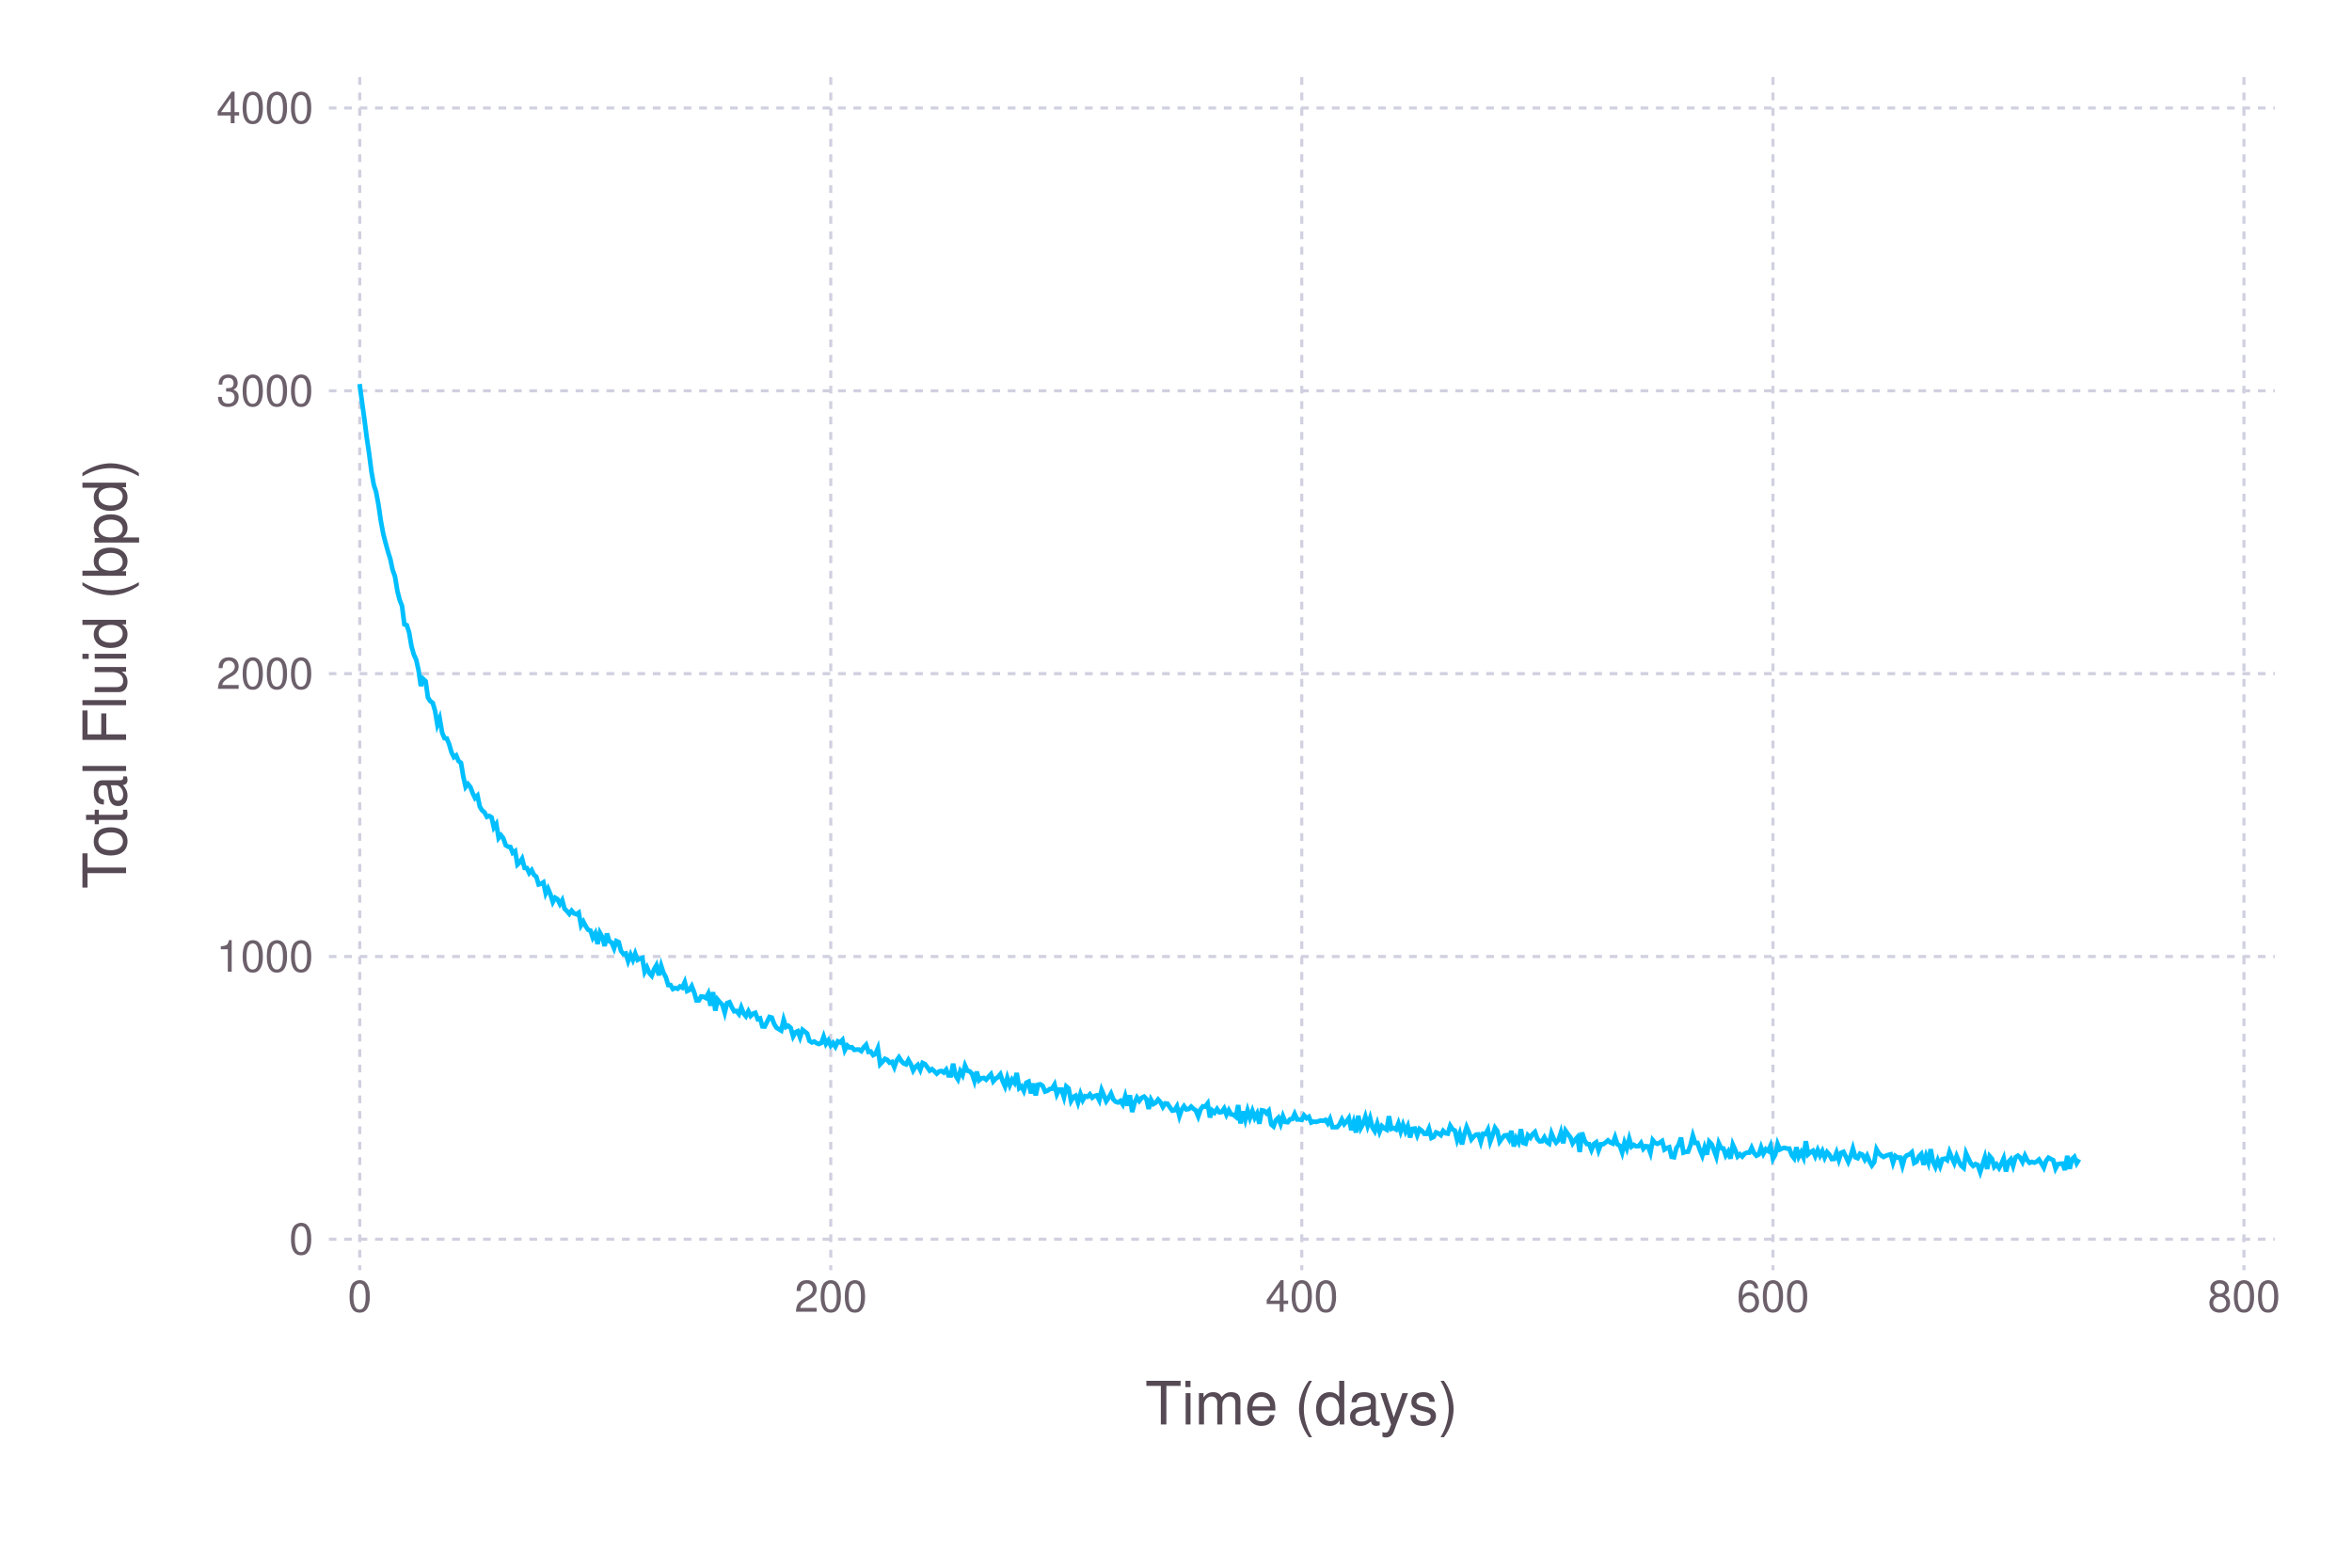
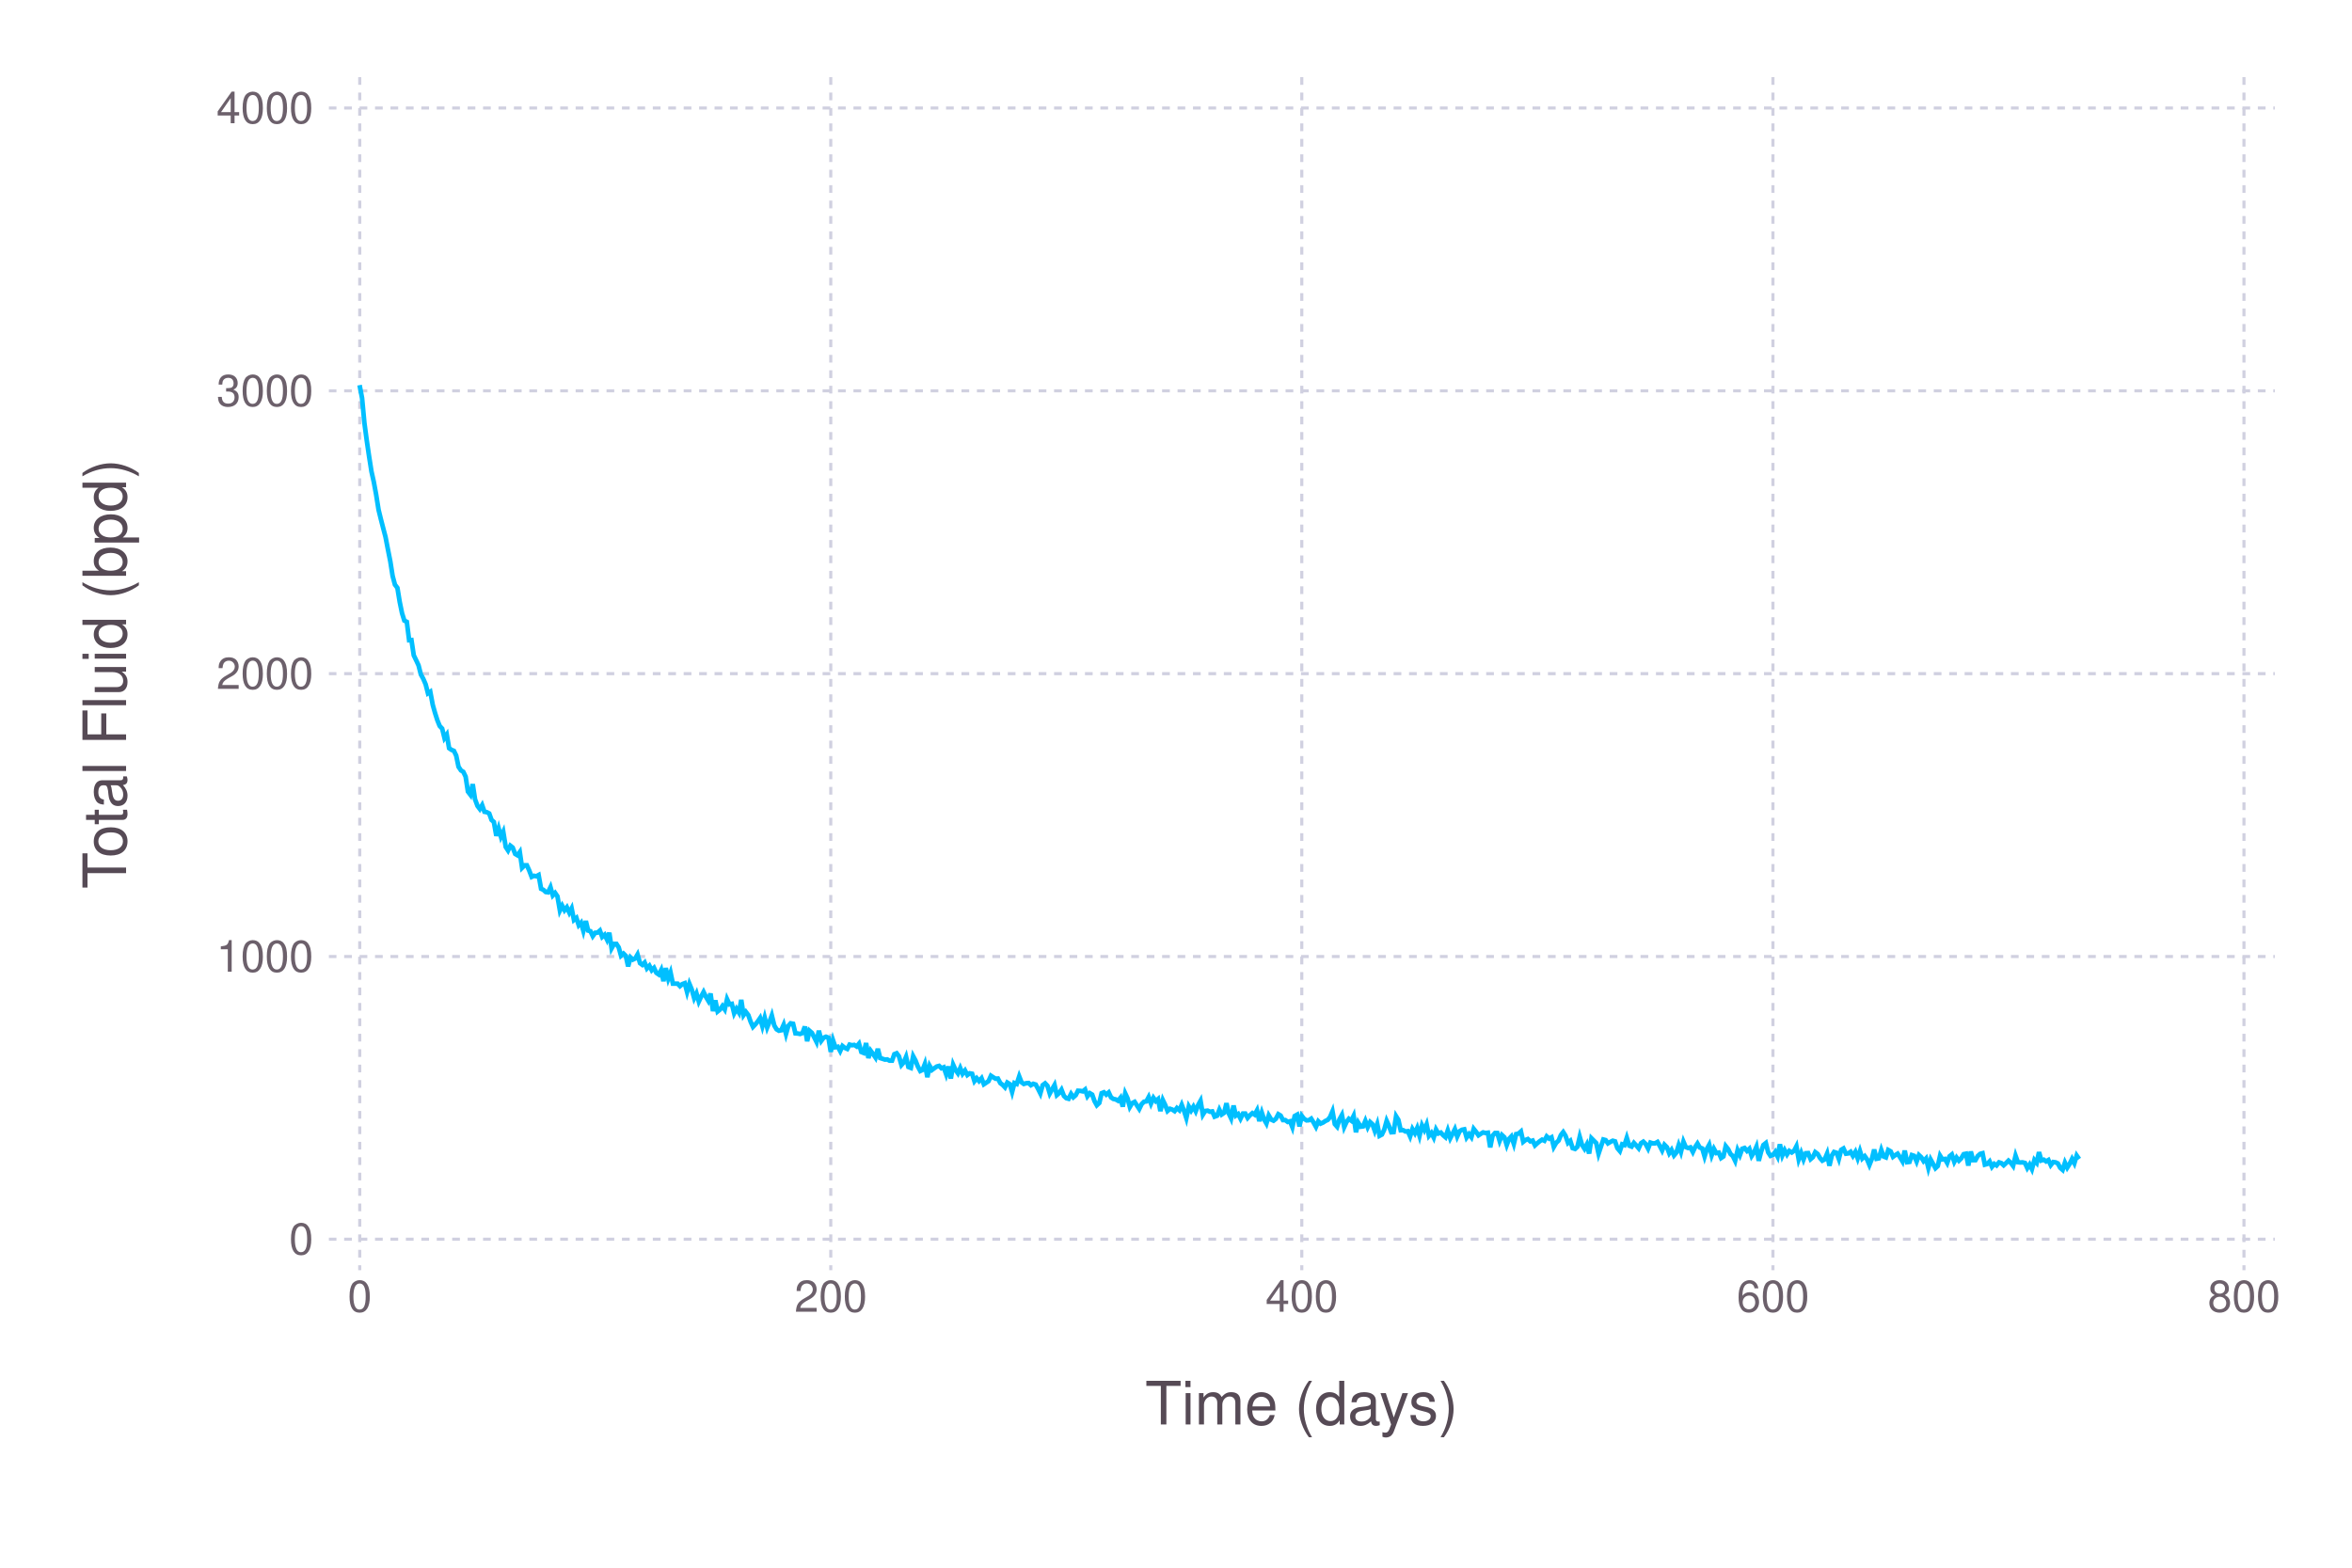
<svg xmlns="http://www.w3.org/2000/svg" version="1.2" width="152.4mm" height="101.6mm" viewBox="0 0 152.4 101.6" stroke="none" fill="#000000" stroke-width="0.3" font-size="3.88">
  <defs>
    <marker id="arrow" markerWidth="15" markerHeight="7" refX="5" refY="3.5" orient="auto" markerUnits="strokeWidth">
      <path d="M0,0 L15,3.5 L0,7 z" stroke="context-stroke" fill="context-stroke" />
    </marker>
  </defs>
-   <g class="plotroot xscalable yscalable" id="img-07c123fe-1">
-     <g font-size="3.88" font-family="'PT Sans','Helvetica Neue','Helvetica',sans-serif" fill="#564A55" stroke="#000000" stroke-opacity="0.000" id="img-07c123fe-2">
+   <g class="plotroot xscalable yscalable" id="img-53066607-1">
+     <g font-size="3.88" font-family="'PT Sans','Helvetica Neue','Helvetica',sans-serif" fill="#564A55" stroke="#000000" stroke-opacity="0.000" id="img-53066607-2">
      <g transform="translate(84.35,89.99)">
        <g class="primitive">
          <text text-anchor="middle" dy="0.6em">Time (days)</text>
        </g>
      </g>
    </g>
-     <g class="guide xlabels" font-size="2.82" font-family="'PT Sans Caption','Helvetica Neue','Helvetica',sans-serif" fill="#6C606B" id="img-07c123fe-3">
+     <g class="guide xlabels" font-size="2.82" font-family="'PT Sans Caption','Helvetica Neue','Helvetica',sans-serif" fill="#6C606B" id="img-53066607-3">
      <g transform="translate(23.31,83.32)">
        <g class="primitive">
          <text text-anchor="middle" dy="0.6em">0</text>
        </g>
      </g>
      <g transform="translate(53.83,83.32)">
        <g class="primitive">
          <text text-anchor="middle" dy="0.6em">200</text>
        </g>
      </g>
      <g transform="translate(84.35,83.32)">
        <g class="primitive">
          <text text-anchor="middle" dy="0.6em">400</text>
        </g>
      </g>
      <g transform="translate(114.88,83.32)">
        <g class="primitive">
          <text text-anchor="middle" dy="0.6em">600</text>
        </g>
      </g>
      <g transform="translate(145.4,83.32)">
        <g class="primitive">
          <text text-anchor="middle" dy="0.6em">800</text>
        </g>
      </g>
    </g>
-     <g clip-path="url(#img-07c123fe-4)">
-       <g id="img-07c123fe-5">
-         <g pointer-events="visible" stroke-width="0.3" fill="#000000" fill-opacity="0.000" stroke="#000000" stroke-opacity="0.000" class="guide background" id="img-07c123fe-6">
-           <g transform="translate(84.35,43.66)" id="img-07c123fe-7">
-             <path d="M-63.05,-38.66 L 63.05 -38.66 63.05 38.66 -63.05 38.66 z" class="primitive" />
+     <g clip-path="url(#img-53066607-4)">
+       <g id="img-53066607-5">
+         <g pointer-events="visible" stroke-width="0.3" fill="#000000" fill-opacity="0.000" stroke="#000000" stroke-opacity="0.000" class="guide background" id="img-53066607-6">
+           <g transform="translate(84.35,43.66)" id="img-53066607-7">
+             <path d="M-63.05,-38.66 L63.05,-38.66 63.05,38.66 -63.05,38.66  z" class="primitive" />
          </g>
        </g>
-         <g class="guide ygridlines xfixed" stroke-dasharray="0.5,0.5" stroke-width="0.2" stroke="#D0D0E0" id="img-07c123fe-8">
-           <g transform="translate(84.35,80.31)" id="img-07c123fe-9">
-             <path fill="none" d="M-63.05,0 L 63.05 0" class="primitive" />
+         <g class="guide ygridlines xfixed" stroke-dasharray="0.5,0.5" stroke-width="0.2" stroke="#D0D0E0" id="img-53066607-8">
+           <g transform="translate(84.35,80.31)" id="img-53066607-9">
+             <path fill="none" d="M-63.05,0 L63.05,0 " class="primitive" />
          </g>
-           <g transform="translate(84.35,61.99)" id="img-07c123fe-10">
-             <path fill="none" d="M-63.05,0 L 63.05 0" class="primitive" />
+           <g transform="translate(84.35,61.99)" id="img-53066607-10">
+             <path fill="none" d="M-63.05,0 L63.05,0 " class="primitive" />
          </g>
-           <g transform="translate(84.35,43.66)" id="img-07c123fe-11">
-             <path fill="none" d="M-63.05,0 L 63.05 0" class="primitive" />
+           <g transform="translate(84.35,43.66)" id="img-53066607-11">
+             <path fill="none" d="M-63.05,0 L63.05,0 " class="primitive" />
          </g>
-           <g transform="translate(84.35,25.33)" id="img-07c123fe-12">
-             <path fill="none" d="M-63.05,0 L 63.05 0" class="primitive" />
+           <g transform="translate(84.35,25.33)" id="img-53066607-12">
+             <path fill="none" d="M-63.05,0 L63.05,0 " class="primitive" />
          </g>
-           <g transform="translate(84.35,7)" id="img-07c123fe-13">
-             <path fill="none" d="M-63.05,0 L 63.05 0" class="primitive" />
+           <g transform="translate(84.35,7)" id="img-53066607-13">
+             <path fill="none" d="M-63.05,0 L63.05,0 " class="primitive" />
          </g>
        </g>
-         <g class="guide xgridlines yfixed" stroke-dasharray="0.5,0.5" stroke-width="0.2" stroke="#D0D0E0" id="img-07c123fe-14">
-           <g transform="translate(23.31,43.66)" id="img-07c123fe-15">
-             <path fill="none" d="M0,-38.66 L 0 38.66" class="primitive" />
+         <g class="guide xgridlines yfixed" stroke-dasharray="0.5,0.5" stroke-width="0.2" stroke="#D0D0E0" id="img-53066607-14">
+           <g transform="translate(23.31,43.66)" id="img-53066607-15">
+             <path fill="none" d="M0,-38.66 L0,38.66 " class="primitive" />
          </g>
-           <g transform="translate(53.83,43.66)" id="img-07c123fe-16">
-             <path fill="none" d="M0,-38.66 L 0 38.66" class="primitive" />
+           <g transform="translate(53.83,43.66)" id="img-53066607-16">
+             <path fill="none" d="M0,-38.66 L0,38.66 " class="primitive" />
          </g>
-           <g transform="translate(84.35,43.66)" id="img-07c123fe-17">
-             <path fill="none" d="M0,-38.66 L 0 38.66" class="primitive" />
+           <g transform="translate(84.35,43.66)" id="img-53066607-17">
+             <path fill="none" d="M0,-38.66 L0,38.66 " class="primitive" />
          </g>
-           <g transform="translate(114.88,43.66)" id="img-07c123fe-18">
-             <path fill="none" d="M0,-38.66 L 0 38.66" class="primitive" />
+           <g transform="translate(114.88,43.66)" id="img-53066607-18">
+             <path fill="none" d="M0,-38.66 L0,38.66 " class="primitive" />
          </g>
-           <g transform="translate(145.4,43.66)" id="img-07c123fe-19">
-             <path fill="none" d="M0,-38.66 L 0 38.66" class="primitive" />
+           <g transform="translate(145.4,43.66)" id="img-53066607-19">
+             <path fill="none" d="M0,-38.66 L0,38.66 " class="primitive" />
          </g>
        </g>
-         <g class="plotpanel" id="img-07c123fe-20">
-           <g stroke-width="0.3" fill="#000000" fill-opacity="0.000" class="geometry" id="img-07c123fe-21">
-             <g class="color_LCHab{Float32}(70.0f0,60.0f0,240.0f0)" stroke-dasharray="none" stroke="#00BFFF" id="img-07c123fe-22">
-               <g transform="translate(79.01,68.47)" id="img-07c123fe-23">
-                 <path fill="none" d="M-55.71,-43.58 L -55.55 -42.4 -55.4 -41.31 -55.25 -40.14 -55.1 -39.13 -54.94 -37.9 -54.79 -37.05 -54.64 -36.59 -54.48 -35.72 -54.33 -34.69 -54.18 -33.89 -54.03 -33.3 -53.87 -32.72 -53.72 -32.24 -53.57 -31.54 -53.42 -31.12 -53.26 -30.16 -53.11 -29.58 -52.96 -29.2 -52.81 -28.01 -52.65 -27.95 -52.5 -27.48 -52.35 -26.6 -52.2 -26.06 -52.04 -25.71 -51.89 -25.03 -51.74 -24.01 -51.59 -24.47 -51.43 -24.32 -51.28 -23.26 -51.13 -23.03 -50.97 -22.92 -50.82 -22.4 -50.67 -21.51 -50.52 -21.91 -50.36 -20.98 -50.21 -20.63 -50.06 -20.61 -49.91 -20.25 -49.75 -19.7 -49.6 -19.4 -49.45 -19.51 -49.3 -19.15 -49.14 -19.03 -48.99 -18.14 -48.84 -17.47 -48.69 -17.66 -48.53 -17.46 -48.38 -17.06 -48.23 -16.75 -48.07 -16.91 -47.92 -16.19 -47.77 -15.95 -47.62 -15.83 -47.46 -15.53 -47.31 -15.59 -47.16 -15.5 -47.01 -14.84 -46.85 -15.07 -46.7 -14.16 -46.55 -14.34 -46.4 -14.15 -46.24 -13.69 -46.09 -13.6 -45.94 -13.58 -45.79 -13.2 -45.63 -13.31 -45.48 -12.44 -45.33 -12.58 -45.18 -12.82 -45.02 -12.22 -44.87 -12.21 -44.72 -11.89 -44.56 -12.08 -44.41 -11.77 -44.26 -11.65 -44.11 -11.15 -43.95 -11.2 -43.8 -11.29 -43.65 -10.57 -43.5 -10.88 -43.34 -10.49 -43.19 -10.01 -43.04 -10.29 -42.89 -10.2 -42.73 -9.88 -42.58 -10.13 -42.43 -9.58 -42.28 -9.43 -42.12 -9.24 -41.97 -9.45 -41.82 -9.28 -41.66 -9.22 -41.51 -9.32 -41.36 -8.5 -41.21 -8.74 -41.05 -8.43 -40.9 -8.21 -40.75 -8.16 -40.6 -7.7 -40.44 -7.98 -40.29 -7.29 -40.14 -8.02 -39.99 -7.75 -39.83 -7.16 -39.68 -7.97 -39.53 -7.47 -39.38 -7.39 -39.22 -7.01 -39.07 -7.48 -38.92 -7.41 -38.77 -6.84 -38.61 -6.64 -38.46 -6.68 -38.31 -6.18 -38.15 -6.6 -38 -6.26 -37.85 -6.67 -37.7 -6.26 -37.54 -6.34 -37.39 -6.39 -37.24 -5.49 -37.09 -5.78 -36.93 -5.4 -36.78 -5.23 -36.63 -5.65 -36.48 -5.91 -36.32 -5.26 -36.17 -5.88 -36.02 -5.42 -35.87 -5.15 -35.71 -4.63 -35.56 -4.63 -35.41 -4.37 -35.25 -4.44 -35.1 -4.39 -34.95 -4.54 -34.8 -4.46 -34.64 -4.82 -34.49 -4.24 -34.34 -4.31 -34.19 -4.56 -34.03 -4.16 -33.88 -3.63 -33.73 -3.63 -33.58 -3.89 -33.42 -3.87 -33.27 -3.79 -33.12 -4.07 -32.97 -3.29 -32.81 -4.17 -32.66 -2.97 -32.51 -3.69 -32.36 -3.51 -32.2 -3.35 -32.05 -2.84 -31.9 -3.46 -31.74 -3.52 -31.59 -3.19 -31.44 -2.93 -31.29 -2.95 -31.13 -2.75 -30.98 -3.18 -30.83 -2.8 -30.68 -2.61 -30.52 -2.93 -30.37 -2.63 -30.22 -2.77 -30.07 -2.83 -29.91 -2.42 -29.76 -2.47 -29.61 -1.95 -29.46 -1.94 -29.3 -2.26 -29.15 -2.56 -29 -2.52 -28.84 -2.09 -28.69 -1.86 -28.54 -1.77 -28.39 -1.68 -28.23 -2.38 -28.08 -1.91 -27.93 -1.99 -27.78 -1.86 -27.62 -1.3 -27.47 -1.57 -27.32 -1.64 -27.17 -1.24 -27.01 -1.73 -26.86 -1.61 -26.71 -1.49 -26.56 -1.01 -26.4 -0.91 -26.25 -0.97 -26.1 -0.87 -25.95 -0.81 -25.79 -0.88 -25.64 -1.29 -25.49 -0.82 -25.33 -1.05 -25.18 -0.7 -25.03 -0.88 -24.88 -0.64 -24.72 -0.98 -24.57 -0.91 -24.42 -1.07 -24.27 -0.41 -24.11 -0.71 -23.96 -0.58 -23.81 -0.6 -23.66 -0.43 -23.5 -0.45 -23.35 -0.45 -23.2 -0.35 -23.05 -0.59 -22.89 -0.76 -22.74 -0.3 -22.59 -0.32 -22.43 -0.09 -22.28 -0.17 -22.13 -0.53 -21.98 0.5 -21.82 0.33 -21.67 0.15 -21.52 0.22 -21.37 0.4 -21.21 0.35 -21.06 0.69 -20.91 0.26 -20.76 0.05 -20.6 0.3 -20.45 0.45 -20.3 0.51 -20.15 0.23 -19.99 0.51 -19.84 0.91 -19.69 0.67 -19.54 0.54 -19.38 0.87 -19.23 0.42 -19.08 0.49 -18.92 0.7 -18.77 0.92 -18.62 0.82 -18.47 0.95 -18.31 1.11 -18.16 0.97 -18.01 0.94 -17.86 1.04 -17.7 0.85 -17.55 1.23 -17.4 1.23 -17.25 0.47 -17.09 1.24 -16.94 1.48 -16.79 0.96 -16.64 1.21 -16.48 0.59 -16.33 0.92 -16.18 0.96 -16.02 1.13 -15.87 1.59 -15.72 0.98 -15.57 1.54 -15.41 1.41 -15.26 1.39 -15.11 1.5 -14.96 1.32 -14.8 1.15 -14.65 1.61 -14.5 1.44 -14.35 1.34 -14.19 1.15 -14.04 1.6 -13.89 1.94 -13.74 1.38 -13.58 1.86 -13.43 1.5 -13.28 1.7 -13.13 1.07 -12.97 2.05 -12.82 1.93 -12.67 2.23 -12.51 1.7 -12.36 1.63 -12.21 2.39 -12.06 1.75 -11.9 2.52 -11.75 1.83 -11.6 1.8 -11.45 1.9 -11.29 2.27 -11.14 2.22 -10.99 2.11 -10.84 2.09 -10.68 1.82 -10.53 2.45 -10.38 2.14 -10.23 2.14 -10.07 2.64 -9.92 1.94 -9.77 2.07 -9.61 2.88 -9.46 2.62 -9.31 2.54 -9.16 2.99 -9 2.43 -8.85 2.83 -8.7 2.57 -8.55 2.61 -8.39 2.45 -8.24 2.67 -8.09 2.56 -7.94 2.52 -7.78 2.84 -7.63 2.17 -7.48 2.52 -7.33 2.9 -7.17 2.67 -7.02 2.4 -6.87 2.78 -6.72 2.93 -6.56 2.98 -6.41 2.88 -6.26 3.11 -6.1 2.58 -5.95 3.19 -5.8 2.51 -5.65 3.6 -5.49 2.98 -5.34 2.66 -5.19 2.88 -5.04 2.68 -4.88 2.6 -4.73 2.75 -4.58 3.4 -4.43 2.8 -4.27 3.08 -4.12 2.99 -3.97 2.79 -3.82 2.96 -3.66 3.27 -3.51 3.04 -3.36 3.06 -3.2 3.3 -3.05 3.51 -2.9 3.48 -2.75 3.23 -2.59 3.87 -2.44 3.44 -2.29 3.22 -2.14 3.43 -1.98 3.4 -1.83 3.25 -1.68 3.39 -1.53 3.49 -1.37 3.88 -1.22 3.43 -1.07 3.23 -0.92 3.25 -0.76 3.04 -0.61 3.95 -0.46 3.5 -0.31 3.64 -0.15 3.4 0 3.62 0.15 3.6 0.31 3.37 0.46 3.77 0.61 3.48 0.76 3.75 0.92 3.78 1.07 3.91 1.22 3.15 1.37 4.34 1.53 3.56 1.68 4.1 1.83 3.5 1.98 3.98 2.14 3.53 2.29 3.97 2.44 3.7 2.59 4.36 2.75 3.49 2.9 3.52 3.05 3.68 3.2 3.52 3.36 4.4 3.51 4.53 3.66 4.13 3.82 3.97 3.97 4.37 4.12 3.87 4.27 4.24 4.43 4.26 4.58 4.07 4.73 4.05 4.88 3.72 5.04 4.08 5.19 4.08 5.34 4.11 5.49 3.82 5.65 4 5.8 3.91 5.95 4.28 6.1 4.22 6.26 4.24 6.41 4.2 6.56 4.15 6.72 4.17 6.87 4.11 7.02 4.33 7.17 4.04 7.33 4.58 7.48 4.58 7.63 4.58 7.78 4.41 7.94 4.08 8.09 4.38 8.24 4.21 8.39 3.99 8.55 4.77 8.7 4.27 8.85 4.93 9 3.84 9.16 4.64 9.31 4.37 9.46 3.91 9.61 4.49 9.77 4 9.92 4.6 10.07 4.84 10.23 4.35 10.38 4.88 10.53 4.51 10.68 4.65 10.84 4.74 10.99 3.87 11.14 4.69 11.29 4.64 11.45 4.73 11.6 4.34 11.75 4.86 11.9 4.42 12.06 4.86 12.21 4.52 12.36 5.25 12.51 4.69 12.67 4.67 12.82 5.1 12.97 4.7 13.13 4.82 13.28 5.01 13.43 5.01 13.58 4.67 13.74 5.28 13.89 5.21 14.04 4.92 14.19 4.98 14.35 5.1 14.5 4.82 14.65 4.97 14.8 5 14.96 4.49 15.11 4.72 15.26 4.8 15.41 5.42 15.57 4.99 15.72 5.7 15.87 5.06 16.02 4.57 16.18 4.94 16.33 5.37 16.48 5.19 16.64 5.06 16.79 5.05 16.94 5.54 17.09 5.01 17.25 5.03 17.4 4.74 17.55 5.52 17.7 5.12 17.86 4.62 18.01 4.83 18.16 5.52 18.31 5.31 18.47 5.12 18.62 5.1 18.77 5.36 18.92 4.82 19.08 5.83 19.23 5.3 19.38 5.56 19.54 4.71 19.69 5.6 19.84 5.65 19.99 5.11 20.15 5.27 20.3 5.03 20.45 4.89 20.6 5.33 20.76 5.5 20.91 5.49 21.06 5.24 21.21 5.53 21.37 5.65 21.52 4.98 21.67 5.34 21.82 5.58 21.98 5.41 22.13 4.93 22.28 5.62 22.43 4.81 22.59 5.04 22.74 5.23 22.89 5.63 23.05 5.4 23.2 5.23 23.35 6.19 23.5 4.93 23.66 5.43 23.81 5.67 23.96 5.68 24.11 6.06 24.27 5.67 24.42 5.56 24.57 6.09 24.72 5.69 24.88 5.68 25.03 5.57 25.18 5.44 25.33 5.57 25.49 5.64 25.64 5.23 25.79 5.69 25.95 5.78 26.1 6.22 26.25 5.58 26.4 5.96 26.56 5.33 26.71 5.84 26.86 5.73 27.01 5.82 27.17 5.81 27.32 5.61 27.47 5.98 27.62 5.81 27.78 5.83 27.93 6.24 28.08 5.42 28.23 5.6 28.39 5.66 28.54 5.58 28.69 5.48 28.84 6.03 29 5.93 29.15 5.88 29.3 6.5 29.46 6.53 29.61 5.94 29.76 5.72 29.91 5.26 30.07 6.23 30.22 6.18 30.37 6.17 30.52 5.77 30.68 5.13 30.83 5.6 30.98 5.6 31.13 6.05 31.29 6.43 31.44 5.9 31.59 6.36 31.74 5.52 31.9 5.69 32.05 6.08 32.2 6.49 32.36 5.62 32.51 5.94 32.66 5.96 32.81 6.41 32.97 6.16 33.12 6.62 33.27 5.71 33.42 6.04 33.58 6.48 33.73 6.34 33.88 6.48 34.03 6.3 34.19 6.23 34.34 6.23 34.49 5.91 34.64 6.25 34.8 6.43 34.95 6.35 35.1 5.89 35.25 6.3 35.41 6.01 35.56 6.12 35.71 5.79 35.87 6.63 36.02 6.36 36.17 5.67 36.32 6.03 36.48 5.95 36.63 5.92 36.78 5.97 36.93 5.97 37.09 6.4 37.24 6.59 37.39 5.88 37.54 6.5 37.7 6.2 37.85 6.54 38 5.49 38.15 6.34 38.31 6.2 38.46 6.11 38.61 6.46 38.77 6.06 38.92 6.42 39.07 6.13 39.22 6.55 39.38 6.2 39.53 6.37 39.68 6.65 39.83 6.64 39.99 6.22 40.14 6.7 40.29 6.24 40.44 6.18 40.6 6.5 40.75 6.83 40.9 6.47 41.05 5.96 41.21 6.53 41.36 6.59 41.51 6.3 41.66 6.36 41.82 6.68 41.97 6.42 42.12 6.78 42.28 7.06 42.43 6.85 42.58 6.01 42.73 6.27 42.89 6.42 43.04 6.51 43.19 6.43 43.34 6.38 43.5 6.34 43.65 6.89 43.8 6.45 43.95 6.55 44.11 6.55 44.26 7.08 44.41 6.54 44.56 6.4 44.72 6.35 44.87 6.21 45.02 6.9 45.18 6.81 45.33 6.47 45.48 6.32 45.63 7.02 45.79 6.44 45.94 6.87 46.09 6.01 46.24 6.81 46.4 7.16 46.55 6.73 46.7 7.11 46.85 6.65 47.01 6.62 47.16 6.72 47.31 6.19 47.46 6.56 47.62 6.91 47.77 6.45 47.92 6.8 48.07 7.08 48.23 7.22 48.38 6.27 48.53 6.6 48.69 6.93 48.84 7.09 48.99 6.97 49.14 7.03 49.3 7.49 49.45 7.01 49.6 6.54 49.75 7.29 49.91 6.46 50.06 6.63 50.21 7.15 50.36 6.99 50.52 7.23 50.67 6.95 50.82 6.6 50.97 7.45 51.13 6.83 51.28 6.66 51.43 7.09 51.59 6.53 51.74 6.43 51.89 6.56 52.04 6.84 52.2 6.42 52.35 6.72 52.5 6.89 52.65 6.83 52.81 6.88 52.96 6.81 53.11 6.68 53.26 6.92 53.42 7.2 53.57 6.76 53.72 6.56 53.87 6.64 54.03 6.72 54.18 7.26 54.33 6.98 54.48 6.95 54.64 6.94 54.79 7.36 54.94 6.44 55.1 7.28 55.25 6.65 55.4 6.51 55.55 6.92 55.71 6.66" class="primitive" />
+         <g class="plotpanel" id="img-53066607-20">
+           <g stroke-width="0.3" fill="#000000" fill-opacity="0.000" class="geometry" id="img-53066607-21">
+             <g class="color_LCHab{Float32}(70.0f0,60.0f0,240.0f0)" stroke-dasharray="none" stroke="#00BFFF" id="img-53066607-22">
+               <g transform="translate(79.01,68.47)" id="img-53066607-23">
+                 <path fill="none" d="M-55.71,-43.51 L-55.55,-42.67 -55.4,-41.07 -55.25,-39.95 -55.1,-38.93 -54.94,-37.91 -54.79,-37.24 -54.64,-36.43 -54.48,-35.43 -54.33,-34.82 -54.18,-34.24 -54.03,-33.67 -53.87,-32.84 -53.72,-32.09 -53.57,-31.14 -53.42,-30.58 -53.26,-30.37 -53.11,-29.46 -52.96,-28.73 -52.81,-28.25 -52.65,-28.17 -52.5,-26.98 -52.35,-26.99 -52.2,-26 -52.04,-25.67 -51.89,-25.35 -51.74,-24.76 -51.59,-24.49 -51.43,-24.12 -51.28,-23.54 -51.13,-23.64 -50.97,-22.79 -50.82,-22.26 -50.67,-21.79 -50.52,-21.42 -50.36,-21.25 -50.21,-20.64 -50.06,-20.86 -49.91,-19.98 -49.75,-19.87 -49.6,-19.81 -49.45,-19.5 -49.3,-18.78 -49.14,-18.54 -48.99,-18.45 -48.84,-18.14 -48.69,-17.17 -48.53,-16.96 -48.38,-17.65 -48.23,-16.67 -48.07,-16.24 -47.92,-16.04 -47.77,-16.29 -47.62,-15.86 -47.46,-15.83 -47.31,-15.75 -47.16,-15.33 -47.01,-15.2 -46.85,-14.3 -46.7,-14.79 -46.55,-14.24 -46.4,-14.56 -46.24,-13.58 -46.09,-13.35 -45.94,-13.66 -45.79,-13.54 -45.63,-13.13 -45.48,-13.04 -45.33,-13.25 -45.18,-12.23 -45.02,-12.39 -44.87,-12.39 -44.72,-12.06 -44.56,-11.64 -44.41,-11.71 -44.26,-11.68 -44.11,-11.76 -43.95,-10.87 -43.8,-10.8 -43.65,-10.66 -43.5,-10.64 -43.34,-10.97 -43.19,-10.44 -43.04,-10.6 -42.89,-10.38 -42.73,-9.46 -42.58,-9.77 -42.43,-9.48 -42.28,-9.67 -42.12,-9.32 -41.97,-9.6 -41.82,-8.85 -41.66,-8.98 -41.51,-8.51 -41.36,-8.67 -41.21,-8.14 -41.05,-8.78 -40.9,-8.16 -40.75,-8.12 -40.6,-7.8 -40.44,-8.02 -40.29,-8.03 -40.14,-8.16 -39.99,-7.75 -39.83,-7.89 -39.68,-7.58 -39.53,-8.02 -39.38,-7.01 -39.22,-7.3 -39.07,-7.3 -38.92,-7.07 -38.77,-6.53 -38.61,-6.67 -38.46,-6.52 -38.31,-5.84 -38.15,-6.42 -38,-6.28 -37.85,-6.35 -37.7,-6.61 -37.54,-6.05 -37.39,-5.94 -37.24,-6.09 -37.09,-5.71 -36.93,-5.88 -36.78,-5.59 -36.63,-5.74 -36.48,-5.42 -36.32,-5.31 -36.17,-5.6 -36.02,-4.88 -35.87,-5.73 -35.71,-5.04 -35.56,-5.44 -35.41,-4.72 -35.25,-4.72 -35.1,-4.72 -34.95,-4.56 -34.8,-4.69 -34.64,-4.75 -34.49,-4.18 -34.34,-4.71 -34.19,-4.35 -34.03,-3.78 -33.88,-4.09 -33.73,-3.56 -33.58,-3.88 -33.42,-4.18 -33.27,-3.87 -33.12,-3.62 -32.97,-4.08 -32.81,-2.94 -32.66,-3.64 -32.51,-2.92 -32.36,-3.04 -32.2,-3.27 -32.05,-3.05 -31.9,-3.72 -31.74,-3.38 -31.59,-3.41 -31.44,-2.8 -31.29,-3.09 -31.13,-2.84 -30.98,-3.67 -30.83,-2.68 -30.68,-2.89 -30.52,-2.68 -30.37,-2.25 -30.22,-1.92 -30.07,-2.08 -29.91,-2.27 -29.76,-2.49 -29.61,-1.96 -29.46,-2.52 -29.3,-1.88 -29.15,-2.25 -29,-2.66 -28.84,-2.01 -28.69,-1.76 -28.54,-1.67 -28.39,-1.7 -28.23,-2.06 -28.08,-1.46 -27.93,-1.98 -27.78,-2.15 -27.62,-2.12 -27.47,-1.5 -27.32,-1.49 -27.17,-1.46 -27.01,-1.52 -26.86,-1.94 -26.71,-0.99 -26.56,-1.67 -26.4,-1.53 -26.25,-1.24 -26.1,-0.94 -25.95,-1.67 -25.79,-1.02 -25.64,-1.22 -25.49,-1.28 -25.33,-1.22 -25.18,-0.3 -25.03,-1.04 -24.88,-0.6 -24.72,-0.63 -24.57,-0.35 -24.42,-0.68 -24.27,-0.56 -24.11,-0.49 -23.96,-0.77 -23.81,-0.73 -23.66,-0.75 -23.5,-0.65 -23.35,-0.83 -23.2,-0.29 -23.05,-0.23 -22.89,-0.87 -22.74,0.1 -22.59,-0.37 -22.43,-0.15 -22.28,0.07 -22.13,-0.5 -21.98,0.1 -21.82,0.15 -21.67,0.2 -21.52,0.19 -21.37,0.27 -21.21,0.27 -21.06,-0.15 -20.91,-0.21 -20.76,-0.01 -20.6,0.55 -20.45,0.38 -20.3,0.02 -20.15,0.68 -19.99,0.74 -19.84,-0.02 -19.69,0.26 -19.54,0.64 -19.38,0.94 -19.23,0.87 -19.08,0.48 -18.92,1.34 -18.77,0.61 -18.62,0.87 -18.47,0.76 -18.31,0.65 -18.16,0.61 -18.01,0.76 -17.86,0.7 -17.7,1.16 -17.55,0.65 -17.4,1.43 -17.25,0.53 -17.09,0.88 -16.94,1.09 -16.79,0.75 -16.64,1.12 -16.48,0.91 -16.33,1.2 -16.18,1.09 -16.02,1.12 -15.87,1.6 -15.72,1.41 -15.57,1.59 -15.41,1.41 -15.26,1.8 -15.11,1.7 -14.96,1.6 -14.8,1.25 -14.65,1.35 -14.5,1.44 -14.35,1.43 -14.19,1.73 -14.04,1.84 -13.89,2 -13.74,1.69 -13.58,1.79 -13.43,2.3 -13.28,1.72 -13.13,1.78 -12.97,1.29 -12.82,1.67 -12.67,1.78 -12.51,1.73 -12.36,1.72 -12.21,1.86 -12.06,1.77 -11.9,1.82 -11.75,2.09 -11.6,2.39 -11.45,1.86 -11.29,1.74 -11.14,1.9 -10.99,2.4 -10.84,2.13 -10.68,1.85 -10.53,2.5 -10.38,2.37 -10.23,2.15 -10.07,2.56 -9.92,2.7 -9.77,2.74 -9.61,2.42 -9.46,2.64 -9.31,2.51 -9.16,2.22 -9,2.23 -8.85,2.26 -8.7,2.14 -8.55,2.58 -8.39,2.38 -8.24,2.47 -8.09,2.89 -7.94,3.16 -7.78,3.01 -7.63,2.38 -7.48,2.32 -7.33,2.47 -7.17,2.33 -7.02,2.65 -6.87,2.75 -6.72,2.78 -6.56,2.87 -6.41,2.68 -6.26,3.25 -6.1,2.39 -5.95,2.71 -5.8,3.27 -5.65,3.02 -5.49,2.94 -5.34,3.17 -5.19,3.4 -5.04,3.09 -4.88,2.93 -4.73,2.91 -4.58,2.63 -4.43,3.05 -4.27,2.68 -4.12,2.89 -3.97,2.76 -3.82,3.54 -3.66,2.83 -3.51,3.14 -3.36,3.53 -3.2,3.39 -3.05,3.44 -2.9,3.54 -2.75,3.34 -2.59,3.48 -2.44,3.13 -2.29,3.52 -2.14,3.99 -1.98,3.24 -1.83,3.5 -1.68,3.25 -1.53,3.55 -1.37,3.14 -1.22,2.87 -1.07,3.77 -0.92,3.53 -0.76,3.51 -0.61,3.58 -0.46,3.56 -0.31,3.9 -0.15,3.84 0,3.45 0.15,3.76 0.31,3.65 0.46,3.03 0.61,3.69 0.76,4.01 0.92,3.18 1.07,3.83 1.22,3.73 1.37,4.03 1.53,3.7 1.68,3.7 1.83,3.98 1.98,3.81 2.14,3.67 2.29,3.77 2.44,3.49 2.59,4.19 2.75,3.64 2.9,4.08 3.05,4.34 3.2,3.82 3.36,4.09 3.51,4.16 3.66,4.04 3.82,3.74 3.97,3.83 4.12,4.12 4.27,4.12 4.43,4.24 4.58,4.2 4.73,4.58 4.88,3.86 5.04,3.77 5.19,4.53 5.34,3.85 5.49,4.04 5.65,4.14 5.8,4.13 5.95,4.03 6.1,4.27 6.26,4.56 6.41,4.2 6.56,4.35 6.72,4.28 6.87,4.18 7.02,4.11 7.17,3.93 7.33,3.55 7.48,4.38 7.63,4.55 7.78,4.08 7.94,3.79 8.09,4.57 8.24,4.24 8.39,4.04 8.55,4.16 8.7,3.85 8.85,4.91 9,4.29 9.16,4.55 9.31,4.53 9.46,4.17 9.61,4.58 9.77,4.25 9.92,4.39 10.07,4.82 10.23,4.38 10.38,5.14 10.53,5.06 10.68,4.75 10.84,4.17 10.99,4.5 11.14,4.91 11.29,4.9 11.45,3.87 11.6,4.11 11.75,4.78 11.9,4.77 12.06,4.86 12.21,4.84 12.36,5.18 12.51,4.7 12.67,4.97 12.82,4.63 12.97,5.14 13.13,4.46 13.28,4.76 13.43,4.4 13.58,5.14 13.74,4.95 13.89,5.25 14.04,4.73 14.19,4.99 14.35,4.93 14.5,5.1 14.65,5.23 14.8,4.79 14.96,5.3 15.11,5.01 15.26,4.71 15.41,5.19 15.57,4.84 15.72,4.75 15.87,4.72 16.02,5.25 16.18,5.03 16.33,5.23 16.48,4.69 16.64,4.89 16.79,5.11 16.94,5.01 17.09,4.92 17.25,4.96 17.4,4.94 17.55,5.89 17.7,5.14 17.86,4.96 18.01,4.96 18.16,5.47 18.31,5.09 18.47,5.24 18.62,5.74 18.77,5.34 18.92,5.18 19.08,5.66 19.23,5.03 19.38,5 19.54,4.86 19.69,5.53 19.84,5.41 19.99,5.35 20.15,5.5 20.3,5.45 20.45,5.76 20.6,5.62 20.76,5.49 20.91,5.39 21.06,5.46 21.21,5.18 21.37,5.32 21.52,5.24 21.67,5.86 21.82,5.6 21.98,5.45 22.13,5.09 22.28,4.9 22.43,5.14 22.59,5.6 22.74,5.47 22.89,5.94 23.05,5.99 23.2,5.85 23.35,5.21 23.5,5.73 23.66,5.98 23.81,5.7 23.96,6.29 24.11,5.3 24.27,5.46 24.42,5.61 24.57,6.3 24.72,5.85 24.88,5.38 25.03,5.42 25.18,5.63 25.33,5.54 25.49,5.46 25.64,5.5 25.79,5.94 25.95,6.13 26.1,5.69 26.25,5.74 26.4,5.27 26.56,5.78 26.71,5.84 26.86,5.6 27.01,5.76 27.17,5.95 27.32,5.62 27.47,5.52 27.62,5.67 27.78,5.97 27.93,5.58 28.08,5.63 28.23,5.63 28.39,5.54 28.54,5.8 28.69,6.09 28.84,5.72 29,5.88 29.15,6.27 29.3,6.05 29.46,6.41 29.61,6.23 29.76,5.75 29.91,6.18 30.07,5.52 30.22,5.87 30.37,5.93 30.52,5.89 30.68,6.19 30.83,5.87 30.98,5.64 31.13,5.9 31.29,5.96 31.44,6.48 31.59,5.99 31.74,5.72 31.9,6.4 32.05,5.99 32.2,6.26 32.36,6.23 32.51,6.58 32.66,6.48 32.81,5.81 32.97,6.01 33.12,6.32 33.27,6.45 33.42,6.76 33.58,6.07 33.73,6.39 33.88,5.98 34.03,5.93 34.19,6.12 34.34,5.98 34.49,6.45 34.64,6.22 34.8,5.85 34.95,6.76 35.1,6.18 35.25,5.74 35.41,5.61 35.56,6.21 35.71,6.44 35.87,6.38 36.02,6.18 36.17,6.48 36.32,5.69 36.48,6.41 36.63,6.07 36.78,6.35 36.93,6.12 37.09,6.22 37.24,6.11 37.39,5.82 37.54,6.67 37.7,6.25 37.85,6.67 38,6.27 38.15,6.26 38.31,6.65 38.46,6.52 38.61,6.2 38.77,6.32 38.92,6.58 39.07,6.75 39.22,6.67 39.38,6.29 39.53,7.08 39.68,6.43 39.83,6.19 39.99,6.24 40.14,6.64 40.29,6.05 40.44,5.96 40.6,6.3 40.75,6.28 40.9,6.18 41.05,6.44 41.21,6.18 41.36,6.6 41.51,6.13 41.66,6.61 41.82,6.46 41.97,6.67 42.12,7.03 42.28,6.63 42.43,6.03 42.58,6.63 42.73,6.6 42.89,6.06 43.04,6.48 43.19,6.54 43.34,6.06 43.5,6.15 43.65,6.5 43.8,6.39 43.95,6.3 44.11,6.54 44.26,6.79 44.41,6.1 44.56,6.85 44.72,6.83 44.87,6.39 45.02,6.44 45.18,6.81 45.33,6.39 45.48,6.53 45.63,6.78 45.79,6.61 45.94,7.22 46.09,6.68 46.24,6.95 46.4,7.24 46.55,7.1 46.7,6.43 46.85,6.67 47.01,6.64 47.16,6.9 47.31,6.47 47.46,6.35 47.62,6.83 47.77,6.55 47.92,6.75 48.07,6.6 48.23,6.33 48.38,6.3 48.53,7.07 48.69,6.16 48.84,6.72 48.99,6.72 49.14,6.45 49.3,6.31 49.45,6.27 49.6,7.01 49.75,6.97 49.91,6.8 50.06,7.15 50.21,6.96 50.36,7.06 50.52,6.86 50.67,6.91 50.82,7.05 50.97,6.91 51.13,6.75 51.28,6.89 51.43,7.09 51.59,6.43 51.74,6.85 51.89,6.87 52.04,6.86 52.2,6.9 52.35,7.23 52.5,7 52.65,7.3 52.81,6.71 52.96,6.89 53.11,6.2 53.26,6.74 53.42,6.69 53.57,6.8 53.72,6.71 53.87,7.04 54.03,6.84 54.18,6.86 54.33,6.93 54.48,7.21 54.64,7.35 54.79,6.88 54.94,7.2 55.1,6.95 55.25,6.64 55.4,6.92 55.55,6.42 55.71,6.65 " class="primitive" />
              </g>
            </g>
          </g>
        </g>
      </g>
    </g>
-     <g class="guide ylabels" font-size="2.82" font-family="'PT Sans Caption','Helvetica Neue','Helvetica',sans-serif" fill="#6C606B" id="img-07c123fe-24">
-       <g transform="translate(20.3,80.31)" id="img-07c123fe-25">
+     <g class="guide ylabels" font-size="2.82" font-family="'PT Sans Caption','Helvetica Neue','Helvetica',sans-serif" fill="#6C606B" id="img-53066607-24">
+       <g transform="translate(20.3,80.31)" id="img-53066607-25">
        <g class="primitive">
          <text text-anchor="end" dy="0.35em">0</text>
        </g>
      </g>
-       <g transform="translate(20.3,61.99)" id="img-07c123fe-26">
+       <g transform="translate(20.3,61.99)" id="img-53066607-26">
        <g class="primitive">
          <text text-anchor="end" dy="0.35em">1000</text>
        </g>
      </g>
-       <g transform="translate(20.3,43.66)" id="img-07c123fe-27">
+       <g transform="translate(20.3,43.66)" id="img-53066607-27">
        <g class="primitive">
          <text text-anchor="end" dy="0.35em">2000</text>
        </g>
      </g>
-       <g transform="translate(20.3,25.33)" id="img-07c123fe-28">
+       <g transform="translate(20.3,25.33)" id="img-53066607-28">
        <g class="primitive">
          <text text-anchor="end" dy="0.35em">3000</text>
        </g>
      </g>
-       <g transform="translate(20.3,7)" id="img-07c123fe-29">
+       <g transform="translate(20.3,7)" id="img-53066607-29">
        <g class="primitive">
          <text text-anchor="end" dy="0.35em">4000</text>
        </g>
      </g>
    </g>
-     <g font-size="3.88" font-family="'PT Sans','Helvetica Neue','Helvetica',sans-serif" fill="#564A55" stroke="#000000" stroke-opacity="0.000" id="img-07c123fe-30">
-       <g transform="translate(8.81,41.66)" id="img-07c123fe-31">
+     <g font-size="3.88" font-family="'PT Sans','Helvetica Neue','Helvetica',sans-serif" fill="#564A55" stroke="#000000" stroke-opacity="0.000" id="img-53066607-30">
+       <g transform="translate(8.81,41.66)" id="img-53066607-31">
        <g class="primitive">
          <text text-anchor="middle" dy="0.35em" transform="rotate(-90,0, 2)">Total Fluid (bpd)</text>
        </g>
      </g>
    </g>
  </g>
  <defs>
-     <clipPath id="img-07c123fe-4">
-       <path d="M21.31,5 L 147.4 5 147.4 82.32 21.31 82.32" />
+     <clipPath id="img-53066607-4">
+       <path d="M21.31,5 L147.4,5 147.4,82.32 21.31,82.32 " />
    </clipPath>
  </defs>
</svg>
